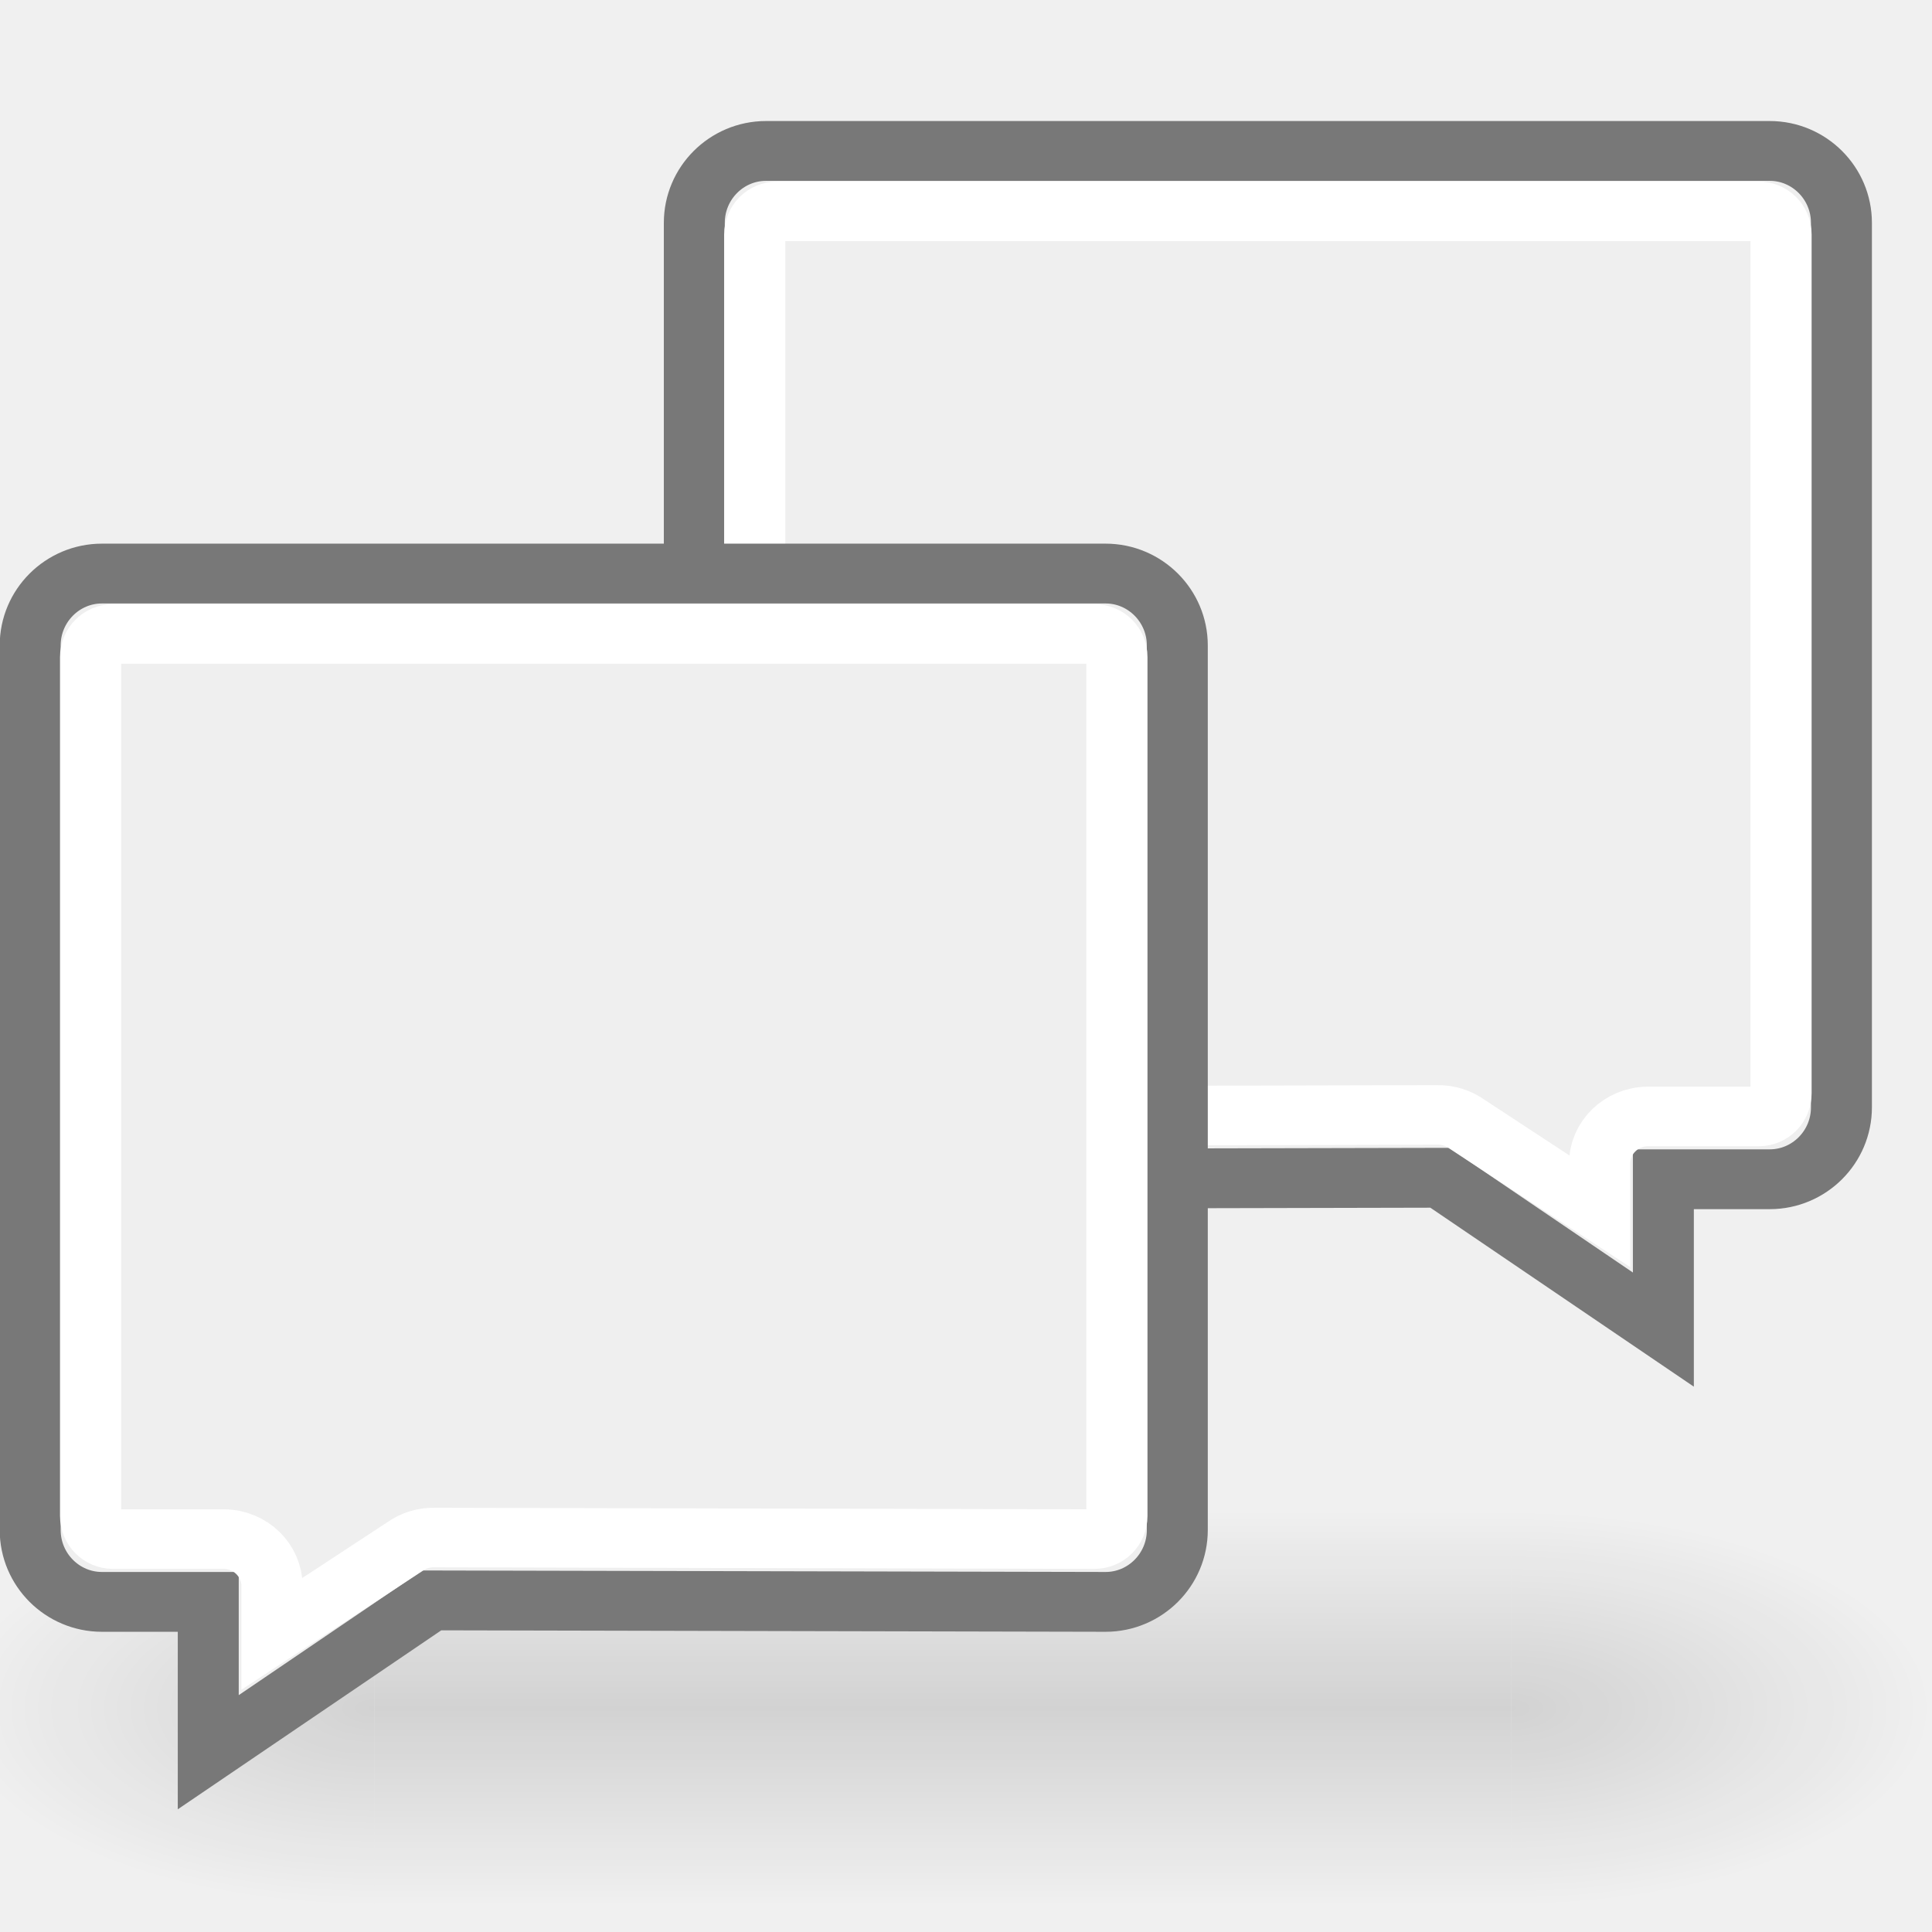
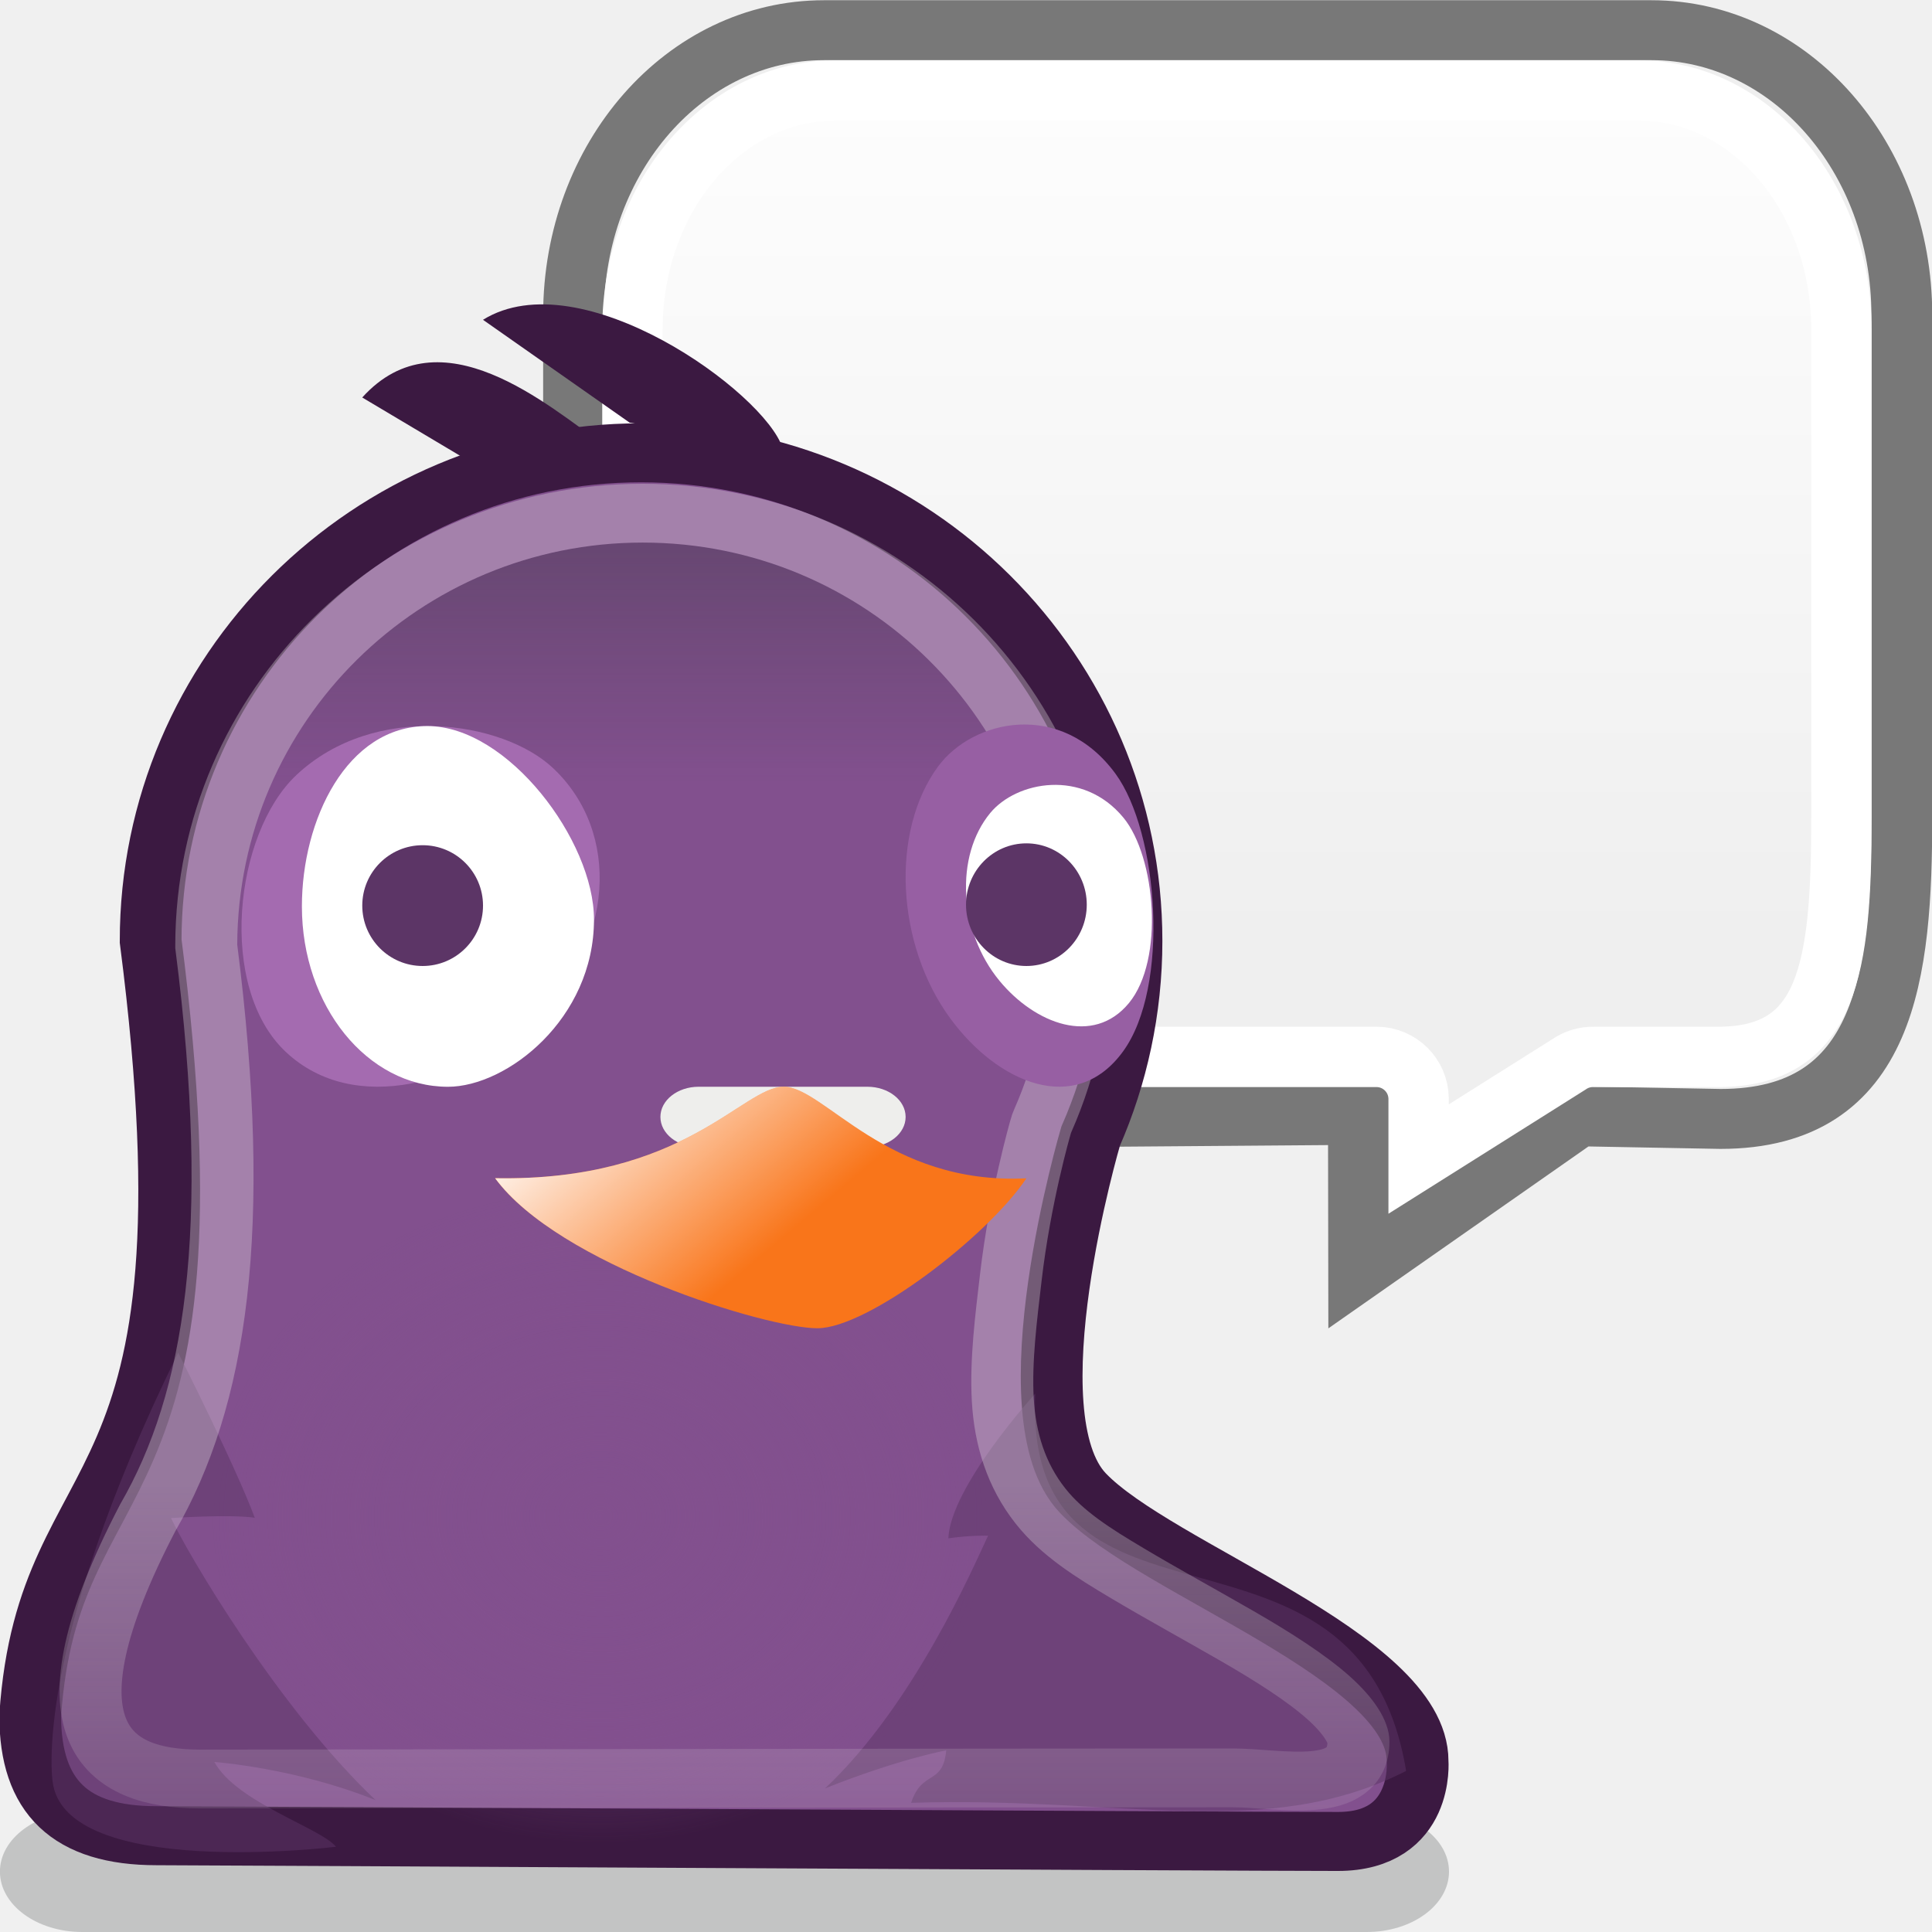
<svg xmlns="http://www.w3.org/2000/svg" xmlns:xlink="http://www.w3.org/1999/xlink" width="32" height="32" id="svg4345" version="1.0">
  <defs id="defs4347">
+     <linearGradient id="linearGradient6817">
+       <stop style="stop-color:white;stop-opacity:1;" offset="0" id="stop6819" />
+       <stop style="stop-color:white;stop-opacity:0;" offset="1" id="stop6821" />
+     </linearGradient>
+     <linearGradient id="linearGradient6563">
+       <stop style="stop-color:white;stop-opacity:1;" offset="0" id="stop6565" />
+       <stop style="stop-color:white;stop-opacity:0;" offset="1" id="stop6567" />
+     </linearGradient>
+     <linearGradient id="linearGradient6537">
+       <stop style="stop-color:white;stop-opacity:1;" offset="0" id="stop6539" />
+       <stop style="stop-color:white;stop-opacity:0;" offset="1" id="stop6541" />
+     </linearGradient>
+     <linearGradient id="linearGradient6506">
+       <stop style="stop-color:#eeeeec;stop-opacity:1;" offset="0" id="stop6508" />
+       <stop style="stop-color:#eeeeec;stop-opacity:0;" offset="1" id="stop6510" />
+     </linearGradient>
+     <linearGradient id="linearGradient5304">
+       <stop style="stop-color:#2e3436;stop-opacity:1;" offset="0" id="stop5306" />
+       <stop style="stop-color:#2e3436;stop-opacity:0;" offset="1" id="stop5308" />
+     </linearGradient>
+     <linearGradient id="linearGradient5280">
+       <stop style="stop-color:#82508e;stop-opacity:1;" offset="0" id="stop5282" />
+       <stop style="stop-color:#82508e;stop-opacity:0;" offset="1" id="stop5284" />
+     </linearGradient>
    <linearGradient id="linearGradient2804">
      <stop style="stop-color:black;stop-opacity:0;" offset="0" id="stop2806" />
      <stop id="stop2812" offset="0.5" style="stop-color:black;stop-opacity:1;" />
      <stop style="stop-color:black;stop-opacity:0;" offset="1" id="stop2808" />
-     </linearGradient>
-     <linearGradient xlink:href="#linearGradient2804" id="linearGradient1516" gradientUnits="userSpaceOnUse" x1="21.875" y1="48.001" x2="21.875" y2="40" />
-     <radialGradient xlink:href="#linearGradient2781" id="radialGradient1514" gradientUnits="userSpaceOnUse" gradientTransform="matrix(2,0,0,0.8,36,8.8)" cx="1" cy="44" fx="1" fy="44" r="5" />
-     <linearGradient id="linearGradient2781">
-       <stop style="stop-color:black;stop-opacity:1;" offset="0" id="stop2783" />
-       <stop style="stop-color:black;stop-opacity:0;" offset="1" id="stop2785" />
-     </linearGradient>
-     <radialGradient xlink:href="#linearGradient2781" id="radialGradient1512" gradientUnits="userSpaceOnUse" gradientTransform="matrix(2,0,0,0.8,-13,-79.2)" cx="1" cy="44" fx="1" fy="44" r="5" />
-     <linearGradient id="linearGradient5235">
-       <stop style="stop-color:#2e3436;stop-opacity:1;" offset="0" id="stop5237" />
-       <stop style="stop-color:#2e3436;stop-opacity:0;" offset="1" id="stop5239" />
    </linearGradient>
    <radialGradient xlink:href="#linearGradient25546" id="radialGradient25572" gradientUnits="userSpaceOnUse" gradientTransform="matrix(1,0,0,0.994693,0,4.16407e-2)" cx="7.884" cy="1.51" fx="7.884" fy="1.51" r="8.488" />
    <radialGradient xlink:href="#linearGradient25546" id="radialGradient25568" gradientUnits="userSpaceOnUse" gradientTransform="matrix(1,0,0,0.994693,0,4.16407e-2)" cx="7.884" cy="0.145" fx="7.884" fy="0.145" r="8.488" />
    <linearGradient id="linearGradient25546">
      <stop style="stop-color:white;stop-opacity:1;" offset="0" id="stop25548" />
      <stop style="stop-color:white;stop-opacity:0;" offset="1" id="stop25550" />
    </linearGradient>
    <radialGradient xlink:href="#linearGradient25546" id="radialGradient25554" cx="7.884" cy="2.624" fx="7.884" fy="2.624" r="8.488" gradientTransform="matrix(1.131317,0,0,1.125313,-1.035262,-0.301139)" gradientUnits="userSpaceOnUse" />
    <linearGradient id="linearGradient3800">
      <stop style="stop-color:#f4d9b1;stop-opacity:1;" offset="0" id="stop3802" />
      <stop style="stop-color:#df9725;stop-opacity:1;" offset="1" id="stop3804" />
    </linearGradient>
-     <linearGradient id="linearGradient3816">
-       <stop style="stop-color:#000000;stop-opacity:1;" offset="0" id="stop3818" />
-       <stop style="stop-color:#000000;stop-opacity:0;" offset="1" id="stop3820" />
-     </linearGradient>
-     <radialGradient xlink:href="#linearGradient3816" id="radialGradient4179" gradientUnits="userSpaceOnUse" cx="31.113" cy="19.009" fx="31.113" fy="19.009" r="8.662" />
-     <radialGradient xlink:href="#linearGradient5235" id="radialGradient5241" cx="23.235" cy="40.689" fx="23.235" fy="40.689" r="16.957" gradientTransform="matrix(1,0,0,0.133183,0,35.2699)" gradientUnits="userSpaceOnUse" />
+     <radialGradient xlink:href="#linearGradient5280" id="radialGradient5286" cx="15.005" cy="39.809" fx="15.005" fy="39.809" r="9.723" gradientTransform="matrix(1,0,0,0.732283,0,10.65742)" gradientUnits="userSpaceOnUse" />
+     <linearGradient xlink:href="#linearGradient5304" id="linearGradient5310" x1="12.606" y1="15.069" x2="12.606" y2="21.152" gradientUnits="userSpaceOnUse" />
+     <linearGradient xlink:href="#linearGradient6506" id="linearGradient6512" x1="15.646" y1="39.743" x2="15.646" y2="53.502" gradientUnits="userSpaceOnUse" />
+     <linearGradient xlink:href="#linearGradient6537" id="linearGradient6543" x1="30.5" y1="0.034" x2="30.5" y2="23.559" gradientUnits="userSpaceOnUse" />
+     <linearGradient xlink:href="#linearGradient6563" id="linearGradient6569" x1="-1.684" y1="39.902" x2="5.537" y2="44.272" gradientUnits="userSpaceOnUse" />
+     <linearGradient xlink:href="#linearGradient6817" id="linearGradient6823" x1="0.239" y1="38.95" x2="5.709" y2="42.983" gradientUnits="userSpaceOnUse" />
  </defs>
  <g id="layer1">
-     <g id="g1504" style="opacity:0.127" transform="matrix(0.697369,0,0,0.818888,-1.473712,-7.73599)">
-       <rect transform="scale(-1,-1)" y="-48" x="-11" height="8" width="10" id="rect1506" style="opacity:1;color:black;fill:url(#radialGradient1512);fill-opacity:1;fill-rule:nonzero;stroke:none;stroke-width:1;stroke-linecap:square;stroke-linejoin:round;marker:none;marker-start:none;marker-mid:none;marker-end:none;stroke-miterlimit:4;stroke-dasharray:none;stroke-dashoffset:1.2;stroke-opacity:1;visibility:visible;display:inline;overflow:visible" />
-       <rect y="40" x="38" height="8" width="10" id="rect1508" style="opacity:1;color:black;fill:url(#radialGradient1514);fill-opacity:1;fill-rule:nonzero;stroke:none;stroke-width:1;stroke-linecap:square;stroke-linejoin:round;marker:none;marker-start:none;marker-mid:none;marker-end:none;stroke-miterlimit:4;stroke-dasharray:none;stroke-dashoffset:1.2;stroke-opacity:1;visibility:visible;display:inline;overflow:visible" />
-       <rect y="40" x="11" height="8" width="27" id="rect1510" style="opacity:1;color:black;fill:url(#linearGradient1516);fill-opacity:1;fill-rule:nonzero;stroke:none;stroke-width:1;stroke-linecap:square;stroke-linejoin:round;marker:none;marker-start:none;marker-mid:none;marker-end:none;stroke-miterlimit:4;stroke-dasharray:none;stroke-dashoffset:1.2;stroke-opacity:1;visibility:visible;display:inline;overflow:visible" />
-     </g>
-     <path style="opacity:0.528;fill:url(#radialGradient5241);fill-opacity:1;stroke:none;stroke-width:1;stroke-miterlimit:4;stroke-dasharray:none;stroke-opacity:1" id="path4340" d="M 40.192 40.689 A 16.957 2.258 0 1 1  6.278,40.689 A 16.957 2.258 0 1 1  40.192 40.689 z" transform="matrix(1.208941,0,0,1.980928,-1.589151,7.924388)" />
-     <path style="opacity:1;fill:#efefef;fill-opacity:1;stroke:#787878;stroke-width:1.169;stroke-miterlimit:4;stroke-dasharray:none;stroke-opacity:1" d="M 2.875,7.5 C 2.121,7.5 1.5,8.127 1.5,8.906 L 1.5,15.719 L 1.5,18.469 L 1.5,26.189 C 1.5,26.969 2.121,27.595 2.875,27.595 L 4.915,27.595 L 4.915,30.533 L 9.202,27.566 L 22.125,27.595 C 22.879,27.595 23.5,26.969 23.5,26.189 L 23.5,18.469 L 23.5,15.719 L 23.5,8.906 C 23.5,8.127 22.879,7.5 22.125,7.5 L 16.156,7.5 L 8.375,7.5 L 2.875,7.5 z " id="path4334" transform="matrix(-0.863636,0,0,0.847582,31.79545,-3.856871)" />
-     <path transform="matrix(-0.84472,0,0,0.822913,31.55901,-3.443332)" style="fill:none;fill-opacity:1;stroke:white;stroke-width:1.199;stroke-miterlimit:4;stroke-opacity:1" d="M 2.875,8.438 C 2.647,8.438 2.438,8.631 2.438,8.906 L 2.438,15.719 L 2.438,18.469 L 2.438,26.188 C 2.438,26.463 2.647,26.656 2.875,26.656 L 5.058,26.656 C 5.573,26.663 5.989,27.079 5.995,27.594 L 5.995,28.562 L 8.594,26.812 C 8.765,26.685 8.974,26.619 9.188,26.625 L 22.125,26.656 C 22.353,26.656 22.562,26.463 22.562,26.188 L 22.562,18.469 L 22.562,15.719 L 22.562,8.906 C 22.562,8.631 22.353,8.438 22.125,8.438 L 16.156,8.438 L 8.375,8.438 L 2.875,8.438 z " id="path4336" />
-     <path transform="matrix(2.539812,0,0,0.410815,-57.02039,67.80211)" style="opacity:1;color:black;fill:url(#radialGradient4179);fill-opacity:1;fill-rule:evenodd;stroke:none;stroke-width:1px;stroke-linecap:round;stroke-linejoin:round;marker:none;marker-start:none;marker-mid:none;marker-end:none;stroke-miterlimit:4;stroke-dasharray:none;stroke-dashoffset:0;stroke-opacity:1;visibility:visible;display:inline;overflow:visible" id="path4306" d="M 39.775 19.009 A 8.662 8.662 0 1 1  22.451,19.009 A 8.662 8.662 0 1 1  39.775 19.009 z" />
-     <path style="opacity:1;fill:#efefef;fill-opacity:1;stroke:#787878;stroke-width:1.169;stroke-miterlimit:4;stroke-dasharray:none;stroke-opacity:1" d="M 2.875,7.5 C 2.121,7.5 1.5,8.127 1.5,8.906 L 1.5,15.719 L 1.5,18.469 L 1.5,26.189 C 1.5,26.969 2.121,27.595 2.875,27.595 L 4.915,27.595 L 4.915,30.533 L 9.202,27.566 L 22.125,27.595 C 22.879,27.595 23.5,26.969 23.5,26.189 L 23.5,18.469 L 23.5,15.719 L 23.5,8.906 C 23.5,8.127 22.879,7.5 22.125,7.5 L 16.156,7.5 L 8.375,7.5 L 2.875,7.5 z " id="path5528" transform="matrix(0.863636,0,0,0.847582,-0.795446,3.143135)" />
-     <path transform="matrix(0.84472,0,0,0.822913,-0.559006,3.556674)" style="fill:none;fill-opacity:1;stroke:white;stroke-width:1.199;stroke-miterlimit:4;stroke-opacity:1" d="M 2.875,8.438 C 2.647,8.438 2.438,8.631 2.438,8.906 L 2.438,15.719 L 2.438,18.469 L 2.438,26.188 C 2.438,26.463 2.647,26.656 2.875,26.656 L 5.058,26.656 C 5.573,26.663 5.989,27.079 5.995,27.594 L 5.995,28.562 L 8.594,26.812 C 8.765,26.685 8.974,26.619 9.188,26.625 L 22.125,26.656 C 22.353,26.656 22.562,26.463 22.562,26.188 L 22.562,18.469 L 22.562,15.719 L 22.562,8.906 C 22.562,8.631 22.353,8.438 22.125,8.438 L 16.156,8.438 L 8.375,8.438 L 2.875,8.438 z " id="path5530" />
+     <rect style="opacity:0.231;fill:#2e3436;fill-opacity:1;stroke:none;stroke-width:1;stroke-miterlimit:4;stroke-dasharray:none;stroke-opacity:1" id="rect6514" width="5.022" height="5.225" x="42.978" y="44" rx="0.285" ry="2.613" transform="matrix(4.779203,0,0,0.382753,-205.4017,13.15888)" />
+     <path style="fill:none;fill-opacity:1;stroke:white;stroke-width:1.477;stroke-miterlimit:4;stroke-opacity:1" id="path6504" d="M 20.531,2.5 C 17.818,2.5 15.5,5.079 15.5,8.469 L 15.5,20.531 C 15.5,23.921 17.818,26.5 20.531,26.5 L 34.531,26.5 C 35.082,26.503 35.528,26.949 35.531,27.5 L 35.531,29.094 L 38.75,26.688 C 38.923,26.564 39.131,26.498 39.344,26.5 L 41.5,26.5 C 43.246,26.5 44.035,25.932 44.625,24.938 C 45.215,23.943 45.5,22.371 45.5,20.531 L 45.5,8.469 C 45.5,5.079 43.182,2.5 40.469,2.5 L 20.531,2.5 z " transform="matrix(0.67692,0,0,0.67692,0.161535,-0.515354)" />
+     <path style="fill:#efefef;fill-opacity:1;stroke:#787878;stroke-width:1.466;stroke-miterlimit:4;stroke-dasharray:none;stroke-opacity:1" d="M 20.531,1.5 C 17.193,1.5 14.5,4.611 14.5,8.469 L 14.5,20.531 C 14.5,24.389 17.429,28.14 20.767,28.14 L 33.409,28.041 L 33.415,31.846 L 38.723,28.076 L 42.13,28.14 C 46.143,28.14 46.5,24.58 46.5,20.728 L 46.5,8.469 C 46.5,4.611 43.807,1.5 40.469,1.5 L 20.531,1.5 z " id="rect5498" transform="matrix(0.687501,0,0,0.67692,-0.468758,-0.515381)" />
+     <path transform="matrix(0.668893,0,0,0.668627,8.626692e-2,-0.192463)" style="fill:url(#linearGradient6543);fill-opacity:1;stroke:white;stroke-width:1.495;stroke-miterlimit:4;stroke-opacity:1" d="M 20.531,2.531 C 17.842,2.531 15.531,5.097 15.531,8.469 L 15.531,20.531 C 15.531,23.903 17.842,26.469 20.531,26.469 L 33.968,26.469 C 34.534,26.476 34.992,26.934 34.999,27.5 L 34.999,29 L 38.719,26.656 C 38.902,26.529 39.121,26.463 39.344,26.469 L 42.416,26.469 C 45.139,26.469 45.469,24.283 45.469,20.531 L 45.469,8.469 C 45.469,5.097 43.158,2.531 40.469,2.531 L 20.531,2.531 z " id="path6535" />
+     <path style="opacity:1;fill:#82508e;fill-opacity:1;stroke:#3b1941;stroke-width:1.511;stroke-miterlimit:4;stroke-dasharray:none;stroke-opacity:1" d="M 15,13 C 8.376,13 3,18.6 3,25.5 C 4.846,40.483 0.493,38.484 0.053,45.338 C 0.053,47.422 1.038,48.413 3.145,48.413 C 4.332,48.413 29.36,48.56 32.051,48.56 C 34.165,48.56 34,46.5 34,46.5 C 34,43.835 27.598,41.598 25.813,39.642 C 23.985,37.641 26,30.5 26,30.5 C 26.641,28.97 27,27.275 27,25.5 C 27,18.6 21.624,13 15,13 z " id="path5176" transform="matrix(0.67692,0,0,0.646801,0.464358,-0.908413)" />
+     <path style="opacity:1;fill:url(#radialGradient5286);fill-opacity:1;stroke:none;stroke-width:1;stroke-miterlimit:4;stroke-dasharray:none;stroke-opacity:1" id="path5273" d="M 24.727 39.809 A 9.723 7.12 0 1 1  5.282,39.809 A 9.723 7.12 0 1 1  24.727 39.809 z" transform="matrix(0.661428,0,0,0.760624,1.662895e-2,-5.166292)" />
+     <path style="opacity:0.515;fill:#5c3466;fill-opacity:1;stroke:none;stroke-width:1;stroke-miterlimit:4;stroke-opacity:1" d="M -42.834,47.629 C -42.834,47.629 -43.267,44.688 -40.223,37.951 C -40.223,37.951 -39.031,40.51 -38.632,41.679 C -39.154,41.596 -40.372,41.686 -40.372,41.686 C -40.038,42.463 -38.164,45.952 -36.121,48.058 C -37.78,47.329 -39.471,47.196 -39.471,47.196 C -39.01,48.112 -37.25,48.692 -36.944,49.111 C -36.944,49.111 -42.597,49.864 -42.834,47.629 z " id="rect5312" transform="matrix(0.797045,0,0,0.733236,35.01127,-5.421684)" />
+     <path style="opacity:0.515;fill:#5c3466;fill-opacity:1;stroke:none;stroke-width:1;stroke-miterlimit:4;stroke-opacity:1" d="M -49.442,47.415 C -48.365,40.274 -40.69,44.766 -40.961,37.951 C -40.961,37.951 -39.025,40.28 -38.974,41.581 C -39.496,41.499 -39.882,41.516 -39.882,41.516 C -39.548,42.294 -38.197,45.748 -36.154,47.854 C -37.814,47.125 -38.926,46.898 -38.926,46.898 C -38.848,47.795 -38.376,47.369 -38.123,48.215 C -42.942,48.047 -46.253,49.196 -49.442,47.415 z " id="path5317" transform="matrix(-0.724368,0,0,0.660383,-12.52413,-1.979892)" />
+     <path transform="matrix(0.660903,0,0,0.627207,0.731515,-0.320103)" style="opacity:0.31;fill:url(#linearGradient5310);fill-opacity:1;stroke:url(#linearGradient6512);stroke-width:1.553;stroke-miterlimit:4;stroke-opacity:1" d="M 15,14.062 C 8.988,14.062 4.079,19.138 4.062,25.469 C 4.062,25.479 4.062,25.489 4.062,25.5 C 4.974,33.021 4.306,37.47 2.594,40.594 C -0.198,46.245 1.561,47.49 3.903,47.49 C 5.84,47.49 23.958,47.46 29.784,47.46 C 30.951,47.46 32.938,47.965 32.938,46.5 C 32.938,46.278 32.738,45.861 32.188,45.344 C 31.637,44.826 30.814,44.27 29.906,43.719 C 28.998,43.167 28.028,42.609 27.156,42.062 C 26.284,41.516 25.512,41.006 24.969,40.281 C 24.359,39.467 24.079,38.51 24.024,37.469 C 23.97,36.427 24.108,35.31 24.225,34.25 C 24.458,32.13 24.969,30.281 24.969,30.281 C 24.984,30.217 25.005,30.154 25.031,30.094 C 25.619,28.692 25.938,27.131 25.938,25.5 C 25.938,19.154 21.022,14.062 15,14.062 z " id="path5241" />
+     <path transform="matrix(-0.861857,-0.809791,0.812609,-0.76352,-3.676568,42.37505)" style="opacity:1;fill:#a46bb0;fill-opacity:1;stroke:none;stroke-width:1;stroke-miterlimit:4;stroke-opacity:1" d="M 13.257,24.626 C 13.257,26.227 11.828,27.317 10.864,27.317 C 9.543,27.317 8.471,26.017 8.471,24.416 C 8.471,23.024 9.206,21.515 10.527,21.515 C 11.848,21.515 13.257,23.361 13.257,24.626 z " id="path5160" />
+     <path transform="matrix(1.010846,0,0,1.029732,-3.562503,-10.12874)" style="opacity:1;fill:white;fill-opacity:1;stroke:none;stroke-width:1;stroke-miterlimit:4;stroke-opacity:1" d="M 13.257,24.626 C 13.257,26.227 11.828,27.317 10.864,27.317 C 9.543,27.317 8.471,26.017 8.471,24.416 C 8.471,23.024 9.206,21.515 10.527,21.515 C 11.848,21.515 13.257,23.361 13.257,24.626 z " id="path5157" />
+     <path style="opacity:1;fill:#5c3566;fill-opacity:1;stroke:none;stroke-width:1;stroke-miterlimit:4;stroke-dasharray:none;stroke-opacity:1" id="path5162" d="M 11.411 24.312 A 1.241 1.295 0 1 1  8.929,24.312 A 1.241 1.295 0 1 1  11.411 24.312 z" transform="matrix(0.805757,0,0,0.772415,-1.194263,-3.779337)" />
+     <path transform="matrix(0.596326,-0.813274,-0.562251,-0.766804,24.4163,42.47989)" style="opacity:1;fill:#975fa3;fill-opacity:1;stroke:none;stroke-width:1;stroke-miterlimit:4;stroke-opacity:1" d="M 13.257,24.626 C 13.257,26.227 11.828,27.317 10.864,27.317 C 9.543,27.317 8.471,26.017 8.471,24.416 C 8.471,23.024 9.206,21.515 10.527,21.515 C 11.848,21.515 13.257,23.361 13.257,24.626 z " id="path5167" />
+     <path transform="matrix(0.447398,-0.542185,-0.421833,-0.511203,23.06465,33.31996)" style="opacity:1;fill:white;fill-opacity:1;stroke:none;stroke-width:1;stroke-miterlimit:4;stroke-opacity:1" d="M 13.257,24.626 C 13.257,26.227 11.828,27.317 10.864,27.317 C 9.543,27.317 8.471,26.017 8.471,24.416 C 8.471,23.024 9.206,21.515 10.527,21.515 C 11.848,21.515 13.257,23.361 13.257,24.626 z " id="path5169" />
+     <path style="opacity:1;fill:#5c3566;fill-opacity:1;stroke:none;stroke-width:1;stroke-miterlimit:4;stroke-dasharray:none;stroke-opacity:1" id="path5171" d="M 11.411 24.312 A 1.241 1.295 0 1 1  8.929,24.312 A 1.241 1.295 0 1 1  11.411 24.312 z" transform="matrix(0.805756,0,0,0.784291,8.805745,-4.083452)" />
+     <rect style="opacity:1;fill:#eeeeec;fill-opacity:1;stroke:none;stroke-width:1;stroke-miterlimit:4;stroke-dasharray:none;stroke-opacity:1" id="rect5215" width="5.607" height="2.179" x="16" y="27" transform="matrix(0.724348,0,0,0.459012,-0.651091,5.606678)" rx="0.874" ry="1.089" />
+     <path transform="matrix(0.798987,0,0,0.495994,8.99846,-1.319104)" style="fill:#f9751a;fill-opacity:1;stroke:none;stroke-width:1.028;stroke-miterlimit:4;stroke-opacity:1" d="M -0.999,42.004 C 2.929,42.118 4.128,38.95 4.983,38.95 C 5.826,38.95 7.116,42.24 10.015,42.008 C 9.207,43.955 6.727,47.015 5.681,47.015 C 4.623,47.015 0.312,44.881 -0.999,42.004 z " id="rect5187" />
+     <path transform="matrix(0.670792,0,0,0.486348,-1.815475,1.13962)" style="fill:#3b1941;fill-opacity:1;stroke:none;stroke-width:1;stroke-miterlimit:4;stroke-opacity:1" d="M 11.651,11.194 C 13.578,8.251 16.249,11.482 17.614,12.804 L 14.761,13.748 L 11.651,11.194 z " id="path5192" />
+     <path transform="matrix(0.851014,0,0,0.554879,-1.947706,-0.153319)" style="fill:#3b1941;fill-opacity:1;stroke:none;stroke-width:1;stroke-miterlimit:4;stroke-opacity:1" d="M 11.689,9.822 C 13.591,8.016 17.175,11.994 17.52,13.65 L 14.543,12.892 L 11.689,9.822 z " id="rect5189" />
+     <path transform="matrix(0.798987,0,0,0.495994,8.99846,-1.319104)" style="fill:url(#linearGradient6823);fill-opacity:1.0;stroke:none;stroke-width:1.028;stroke-miterlimit:4;stroke-opacity:1" d="M -0.999,42.004 C 2.929,42.118 4.128,38.95 4.983,38.95 C 5.826,38.95 7.116,42.24 10.015,42.008 C 9.207,43.955 6.727,47.015 5.681,47.015 C 4.623,47.015 0.312,44.881 -0.999,42.004 z " id="path6815" />
  </g>
</svg>
